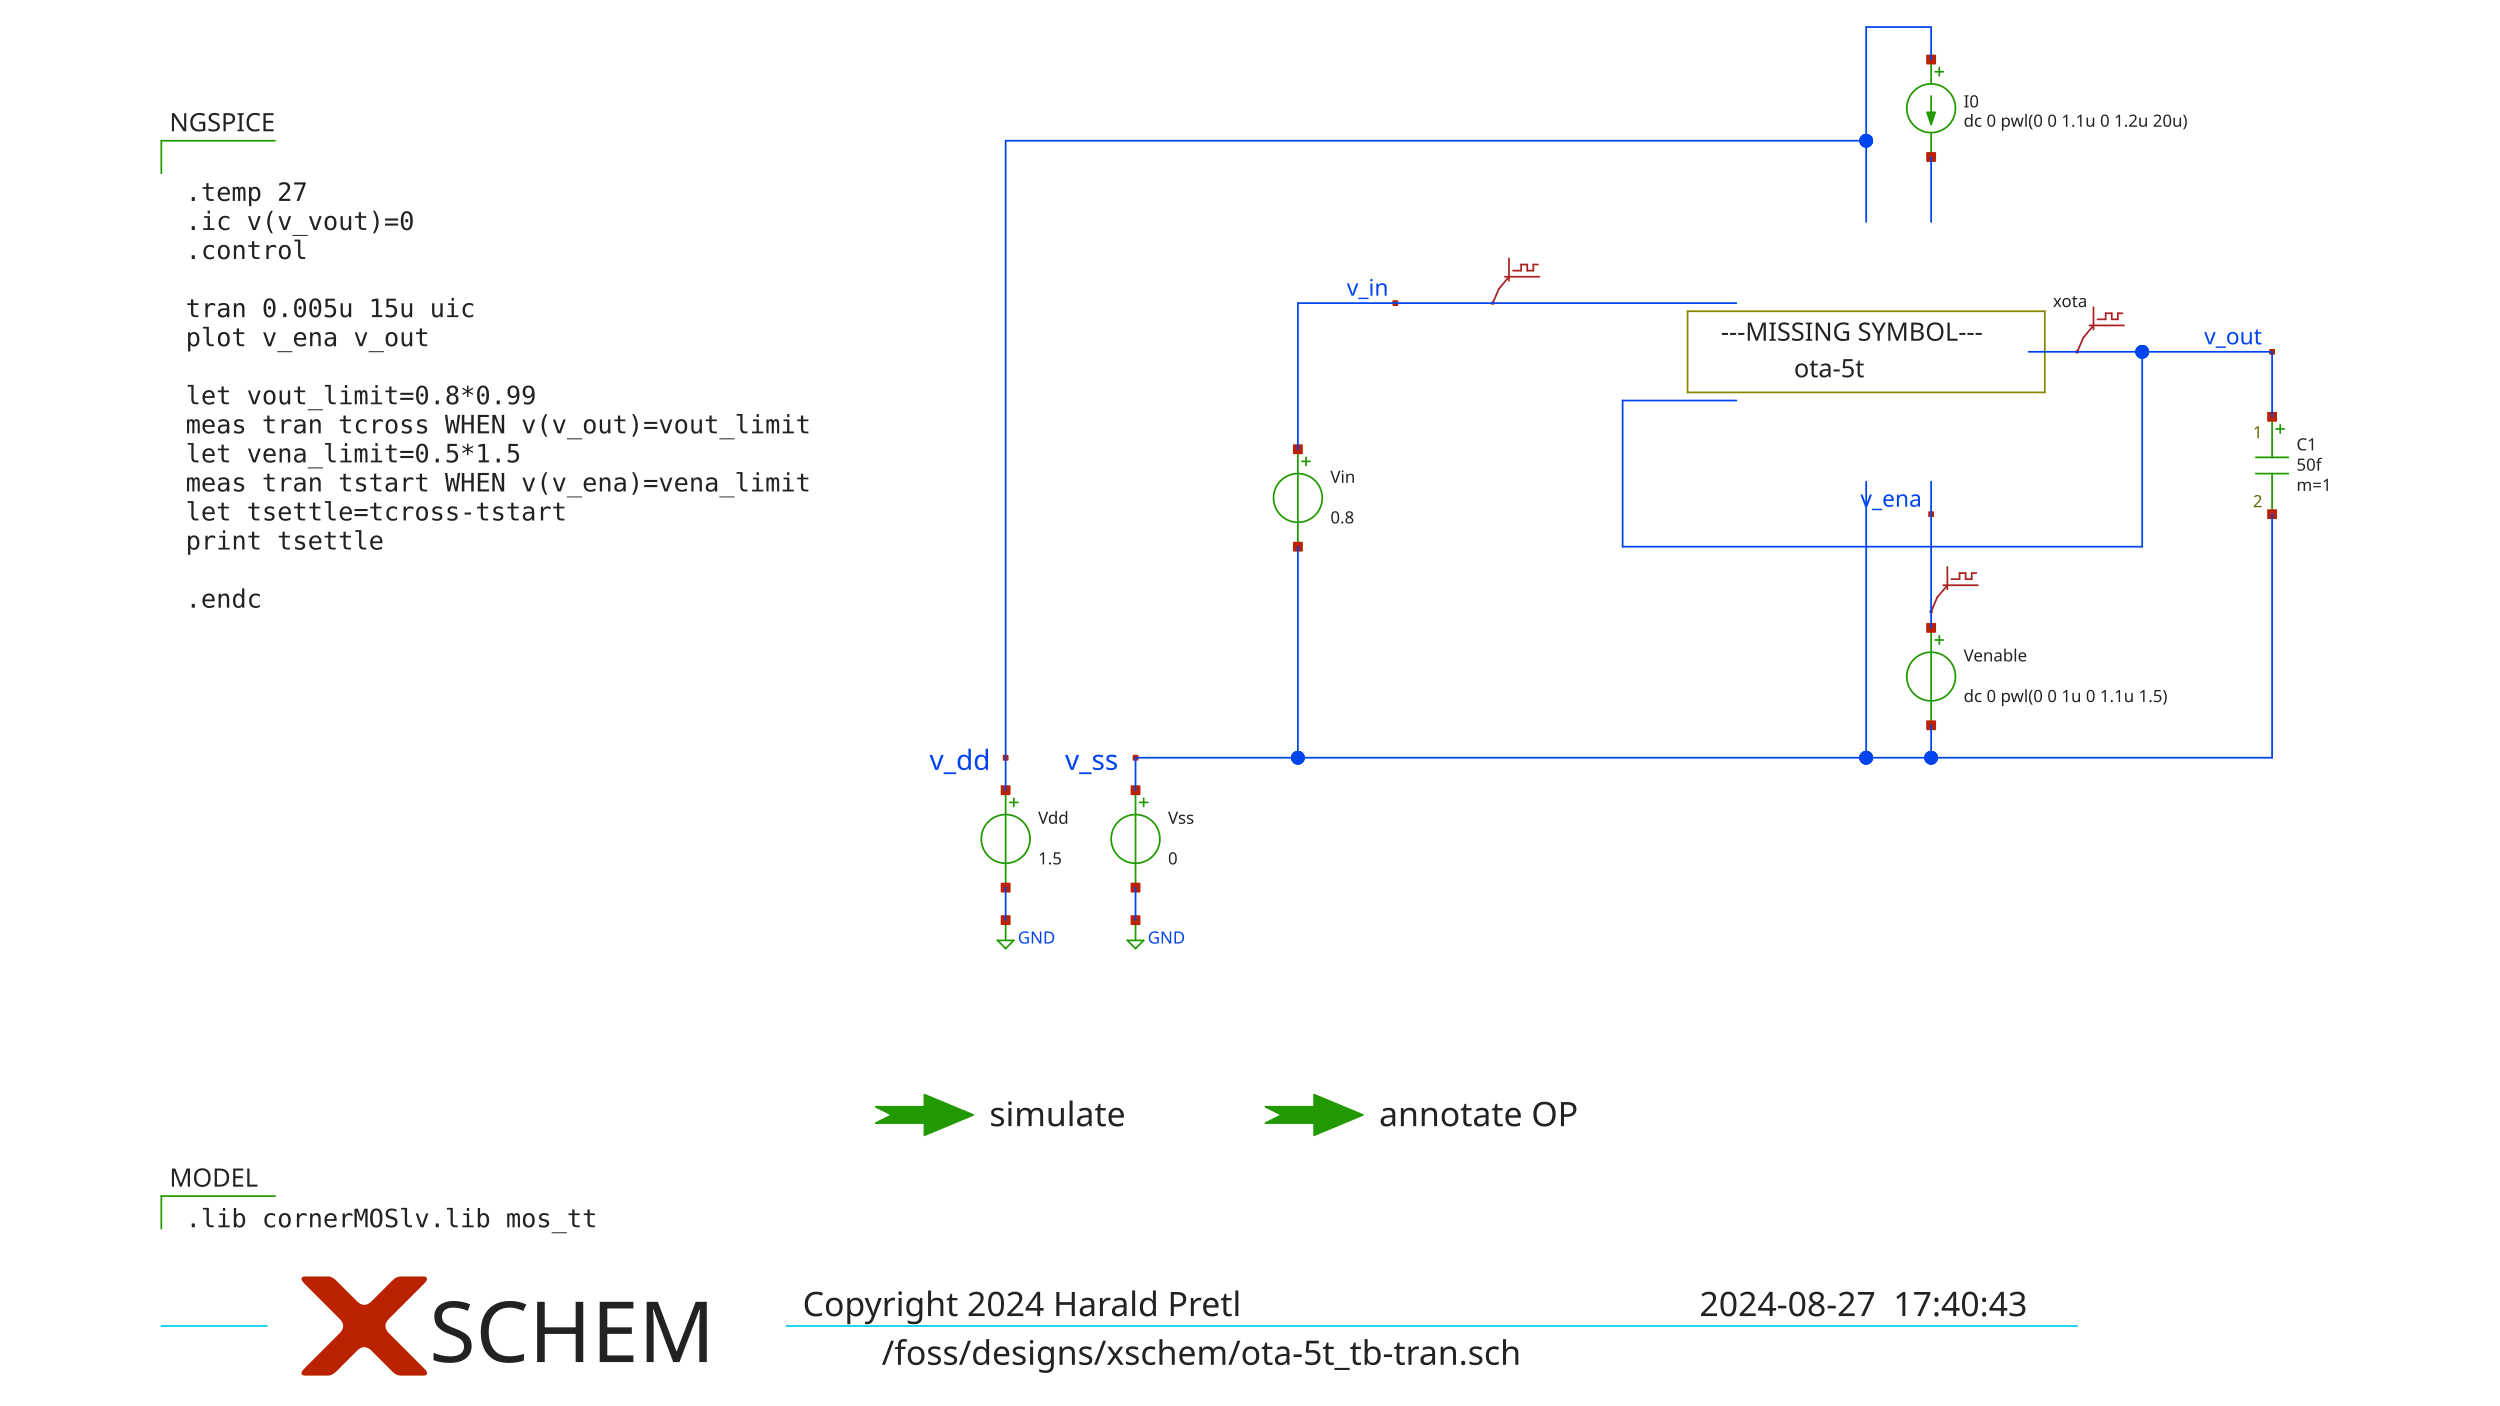
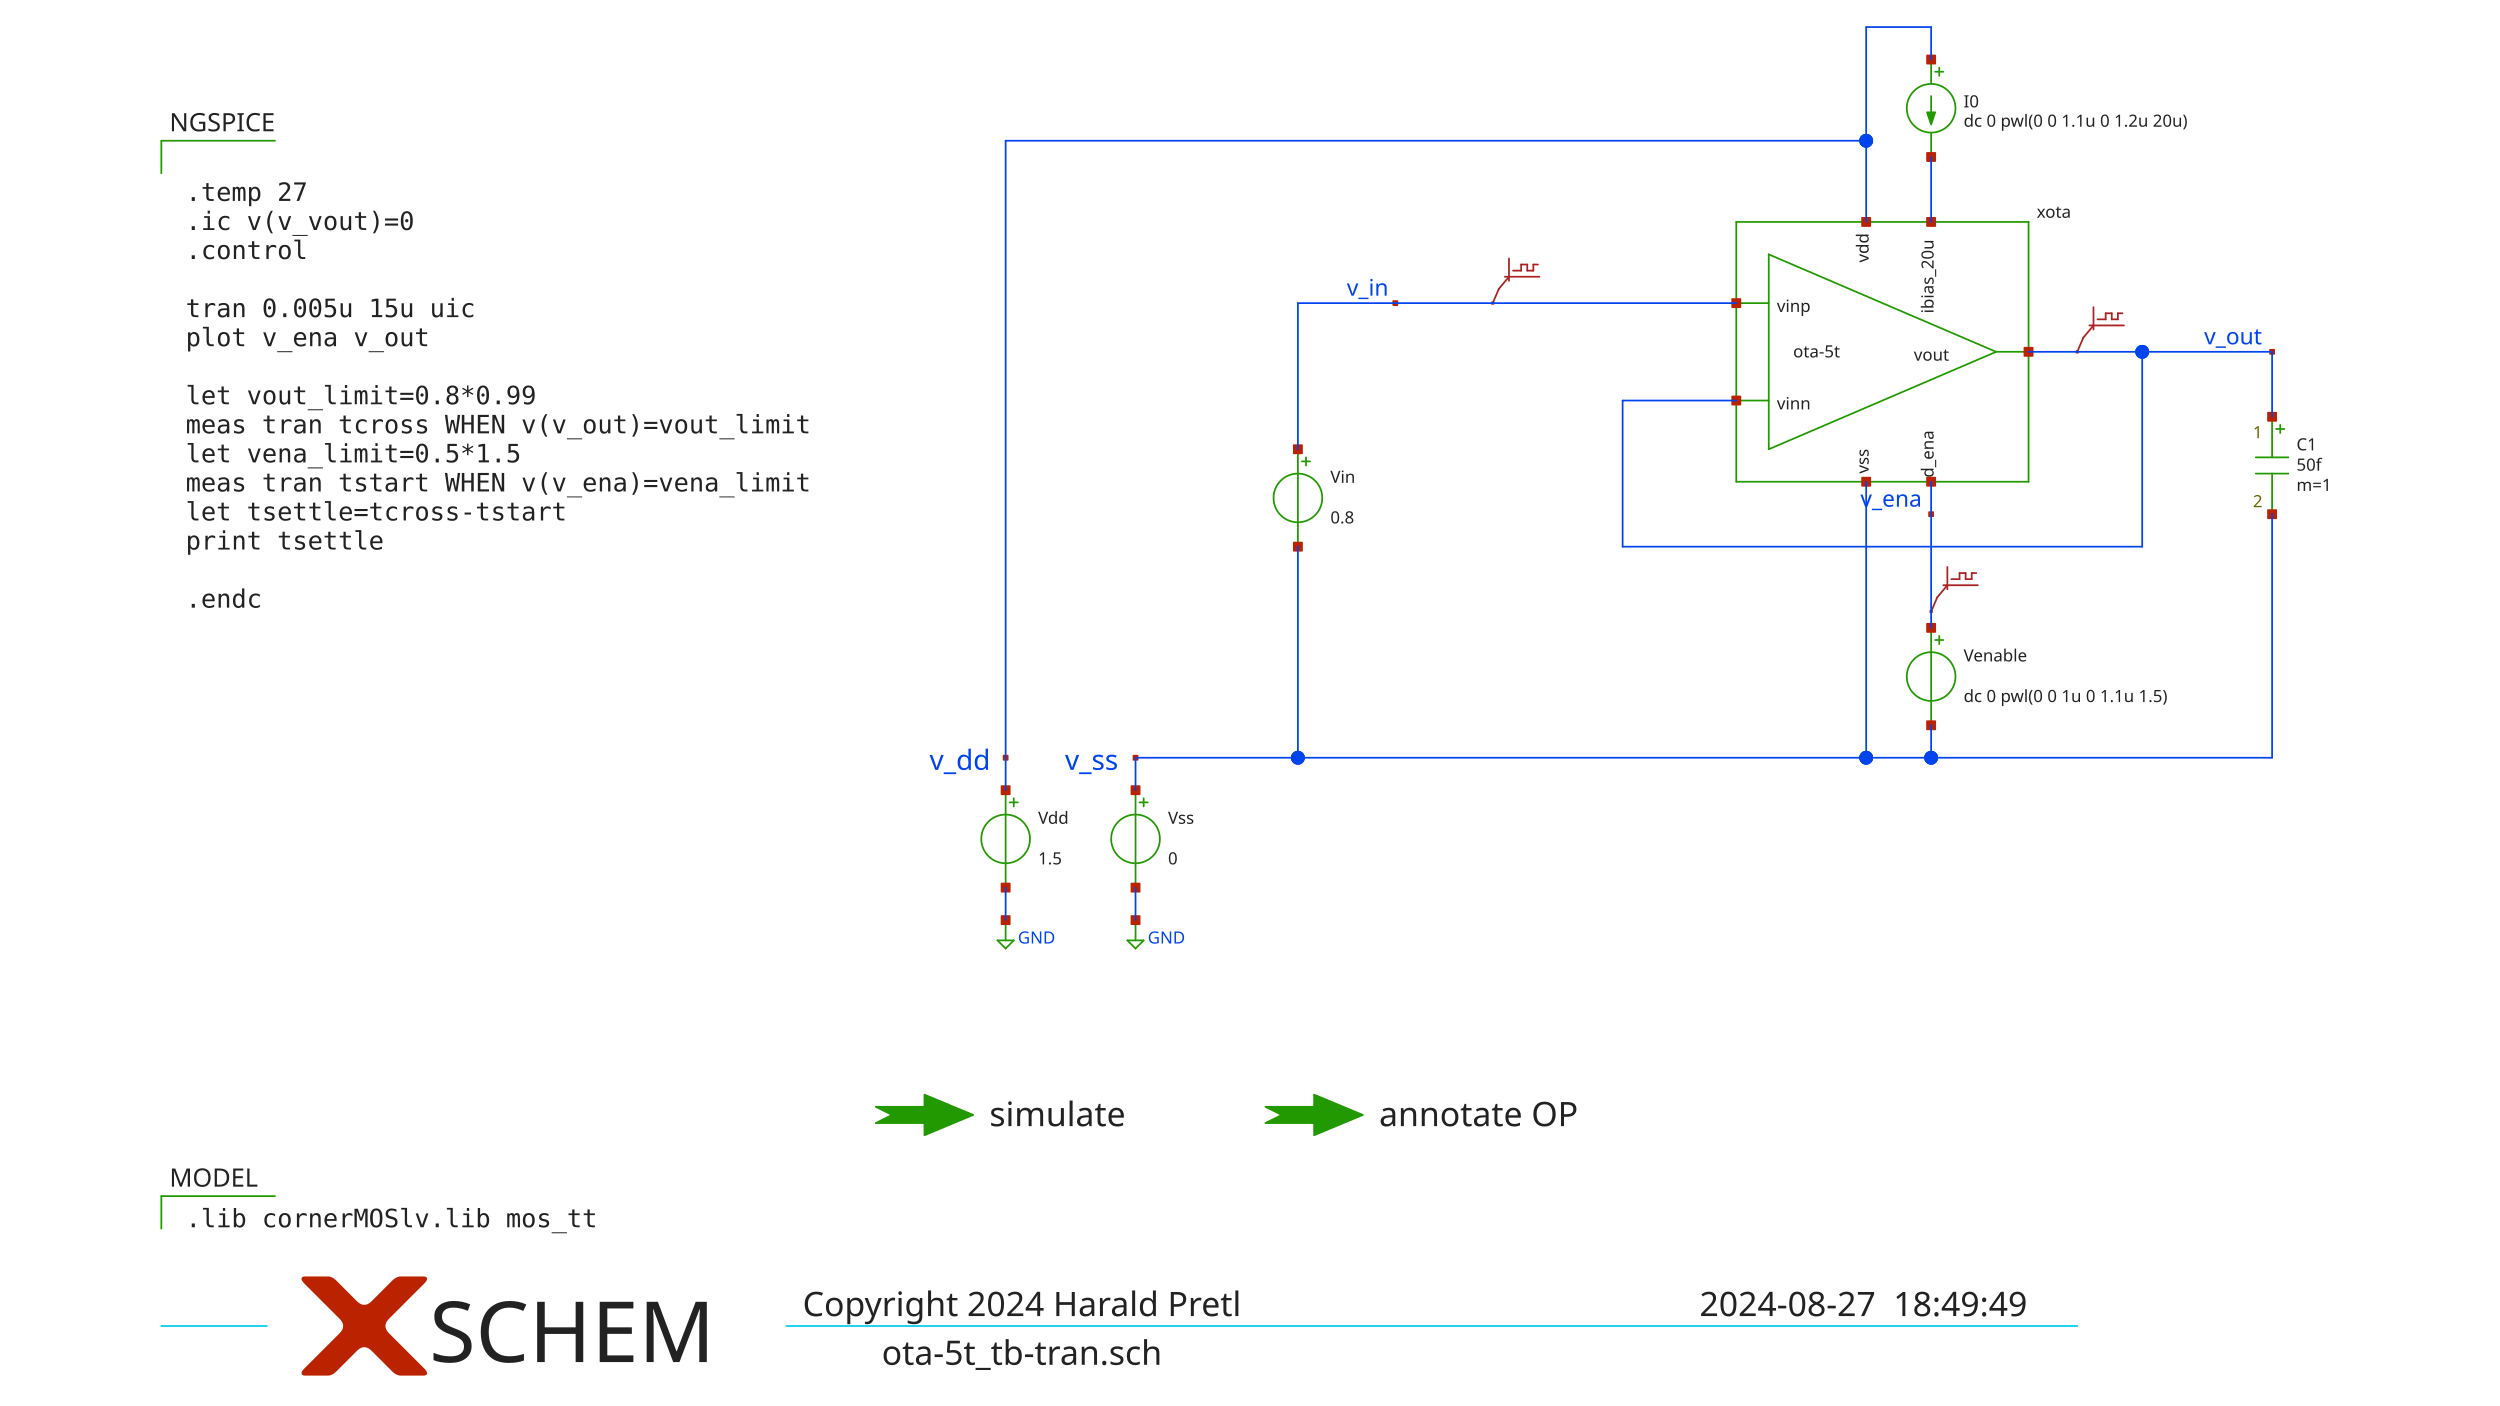
<svg xmlns="http://www.w3.org/2000/svg" width="900" height="506" version="1.1">
  <style type="text/css">
.l0{
  fill: #ffffff;
  stroke: #ffffff;
  stroke-linecap:round;
  stroke-linejoin:round;
  stroke-width: 0.631;
}
.l1{
  fill: #0044ee;
  stroke: #0044ee;
  stroke-linecap:round;
  stroke-linejoin:round;
  stroke-width: 0.631;
}
.l2{
  fill: #aaaaaa; fill-opacity: 0.2;
  stroke: #aaaaaa;
  stroke-linecap:round;
  stroke-linejoin:round;
  stroke-width: 0.631;
}
.l3{
  fill: #222222; fill-opacity: 0.5;
  stroke: #222222;
  stroke-linecap:round;
  stroke-linejoin:round;
  stroke-width: 0.631;
}
.l4{
  fill: #229900;
  stroke: #229900;
  stroke-linecap:round;
  stroke-linejoin:round;
  stroke-width: 0.631;
}
.l5{
  fill: #bb2200;
  stroke: #bb2200;
  stroke-linecap:round;
  stroke-linejoin:round;
  stroke-width: 0.631;
}
.l6{
  fill: #00ccee; fill-opacity: 0.5;
  stroke: #00ccee;
  stroke-linecap:round;
  stroke-linejoin:round;
  stroke-width: 0.631;
}
.l7{
  fill: #ff0000; fill-opacity: 0.5;
  stroke: #ff0000;
  stroke-linecap:round;
  stroke-linejoin:round;
  stroke-width: 0.631;
}
.l8{
  fill: #888800; fill-opacity: 0.5;
  stroke: #888800;
  stroke-linecap:round;
  stroke-linejoin:round;
  stroke-width: 0.631;
}
.l9{
  fill: #00aaaa; fill-opacity: 0.5;
  stroke: #00aaaa;
  stroke-linecap:round;
  stroke-linejoin:round;
  stroke-width: 0.631;
}
.l10{
  fill: #880088;
  stroke: #880088;
  stroke-linecap:round;
  stroke-linejoin:round;
  stroke-width: 0.631;
}
.l11{
  fill: #00ff00; fill-opacity: 0.5;
  stroke: #00ff00;
  stroke-linecap:round;
  stroke-linejoin:round;
  stroke-width: 0.631;
}
.l12{
  fill: #0000cc; fill-opacity: 0.5;
  stroke: #0000cc;
  stroke-linecap:round;
  stroke-linejoin:round;
  stroke-width: 0.631;
}
.l13{
  fill: #666600; fill-opacity: 0.5;
  stroke: #666600;
  stroke-linecap:round;
  stroke-linejoin:round;
  stroke-width: 0.631;
}
.l14{
  fill: #557755; fill-opacity: 0.2;
  stroke: #557755;
  stroke-linecap:round;
  stroke-linejoin:round;
  stroke-width: 0.631;
}
.l15{
  fill: #aa2222; fill-opacity: 0.5;
  stroke: #aa2222;
  stroke-linecap:round;
  stroke-linejoin:round;
  stroke-width: 0.631;
}
.l16{
  fill: #7ccc40; fill-opacity: 0.5;
  stroke: #7ccc40;
  stroke-linecap:round;
  stroke-linejoin:round;
  stroke-width: 0.631;
}
.l17{
  fill: #00ffcc; fill-opacity: 0.2;
  stroke: #00ffcc;
  stroke-linecap:round;
  stroke-linejoin:round;
  stroke-width: 0.631;
}
.l18{
  fill: #ce0097; fill-opacity: 0.5;
  stroke: #ce0097;
  stroke-linecap:round;
  stroke-linejoin:round;
  stroke-width: 0.631;
}
.l19{
  fill: #d2d46b; fill-opacity: 0.2;
  stroke: #d2d46b;
  stroke-linecap:round;
  stroke-linejoin:round;
  stroke-width: 0.631;
}
.l20{
  fill: #ef6158; fill-opacity: 0.2;
  stroke: #ef6158;
  stroke-linecap:round;
  stroke-linejoin:round;
  stroke-width: 0.631;
}
.l21{
  fill: #fdb200; fill-opacity: 0.2;
  stroke: #fdb200;
  stroke-linecap:round;
  stroke-linejoin:round;
  stroke-width: 0.631;
}
text {font-family: Sans-Serif;}
</style>
  <rect class="l0" x="0" y="0" width="900" height="506" />
  <text fill="#0044ee" xml:space="preserve" font-size="6.079" transform="translate(366.414, 339.68)">GND</text>
  <text fill="#0044ee" xml:space="preserve" font-size="10.03" transform="translate(334.646, 277.144)">v_dd</text>
  <text fill="#0044ee" xml:space="preserve" font-size="6.079" transform="translate(413.175, 339.68)">GND</text>
  <text fill="#0044ee" xml:space="preserve" font-size="10.03" transform="translate(383.408, 277.144)">v_ss</text>
  <text fill="#0044ee" xml:space="preserve" font-size="8.207" transform="translate(793.493, 123.964)">v_out</text>
  <text fill="#0044ee" xml:space="preserve" font-size="8.207" transform="translate(484.853, 106.429)">v_in</text>
  <text fill="#0044ee" xml:space="preserve" font-size="8.207" transform="translate(669.744, 182.416)">v_ena</text>
  <text fill="#222222" xml:space="preserve" font-size="9.118" transform="translate(61.0031, 427.195)">MODEL</text>
  <text fill="#222222" xml:space="preserve" font-size="9.118" style="font-family:Monospace;" transform="translate(66.8483, 441.808)">.lib cornerMOSlv.lib mos_tt</text>
  <text fill="#222222" xml:space="preserve" font-size="9.118" transform="translate(61.0031, 47.2582)">NGSPICE</text>
  <text fill="#222222" xml:space="preserve" font-size="9.118" style="font-family:Monospace;" transform="translate(66.8483, 72.3301)">.temp 27</text>
  <text fill="#222222" xml:space="preserve" font-size="9.118" style="font-family:Monospace;" transform="translate(66.8483, 82.789)">.ic v(v_vout)=0</text>
  <text fill="#222222" xml:space="preserve" font-size="9.118" style="font-family:Monospace;" transform="translate(66.8483, 93.2479)">.control</text>
  <text fill="#222222" xml:space="preserve" font-size="9.118" style="font-family:Monospace;" transform="translate(66.8483, 114.166)">tran 0.005u 15u uic</text>
  <text fill="#222222" xml:space="preserve" font-size="9.118" style="font-family:Monospace;" transform="translate(66.8483, 124.625)">plot v_ena v_out</text>
  <text fill="#222222" xml:space="preserve" font-size="9.118" style="font-family:Monospace;" transform="translate(66.8483, 145.542)">let vout_limit=0.8*0.99</text>
  <text fill="#222222" xml:space="preserve" font-size="9.118" style="font-family:Monospace;" transform="translate(66.8483, 156.001)">meas tran tcross WHEN v(v_out)=vout_limit</text>
  <text fill="#222222" xml:space="preserve" font-size="9.118" style="font-family:Monospace;" transform="translate(66.8483, 166.46)">let vena_limit=0.5*1.5</text>
  <text fill="#222222" xml:space="preserve" font-size="9.118" style="font-family:Monospace;" transform="translate(66.8483, 176.919)">meas tran tstart WHEN v(v_ena)=vena_limit</text>
  <text fill="#222222" xml:space="preserve" font-size="9.118" style="font-family:Monospace;" transform="translate(66.8483, 187.378)">let tsettle=tcross-tstart</text>
  <text fill="#222222" xml:space="preserve" font-size="9.118" style="font-family:Monospace;" transform="translate(66.8483, 197.837)">print tsettle</text>
  <text fill="#222222" xml:space="preserve" font-size="9.118" style="font-family:Monospace;" transform="translate(66.8483, 218.755)">.endc</text>
  <text fill="#222222" xml:space="preserve" font-size="6.079" transform="translate(373.72, 296.572)">Vdd</text>
  <text fill="#222222" xml:space="preserve" font-size="6.079" transform="translate(373.72, 311.185)">1.5</text>
-   <text fill="#222222" xml:space="preserve" font-size="12.158" transform="translate(288.965, 491.329)">         /foss/designs/xschem/ota-5t_tb-tran.sch</text>
+   <text fill="#222222" xml:space="preserve" font-size="12.158" transform="translate(288.965, 491.329)">         ota-5t_tb-tran.sch</text>
  <text fill="#222222" xml:space="preserve" font-size="12.158" transform="translate(288.965, 473.794)">Copyright 2024 Harald Pretl</text>
-   <text fill="#222222" xml:space="preserve" font-size="12.158" transform="translate(611.812, 473.794)">2024-08-27  17:40:43</text>
+   <text fill="#222222" xml:space="preserve" font-size="12.158" transform="translate(611.812, 473.794)">2024-08-27  18:49:49</text>
  <text fill="#222222" xml:space="preserve" font-size="30.395" transform="translate(154.526, 490.353)">SCHEM</text>
  <text fill="#222222" xml:space="preserve" font-size="12.158" transform="translate(356.185, 405.419)">simulate</text>
  <text fill="#222222" xml:space="preserve" font-size="12.158" transform="translate(496.469, 405.419)">annotate OP</text>
-   <text fill="#222222" xml:space="preserve" font-size="9.118" transform="translate(645.814, 135.813)">ota-5t</text>
-   <text fill="#222222" xml:space="preserve" font-size="6.079" transform="translate(739.044, 110.549)">xota</text>
-   <text fill="#222222" xml:space="preserve" font-size="9.118" transform="translate(619.51, 122.661)">---MISSING SYMBOL---</text>
+   <text fill="#222222" xml:space="preserve" font-size="6.079" transform="translate(645.521, 128.669)">ota-5t</text>
+   <text fill="#222222" xml:space="preserve" font-size="6.079" transform="translate(733.199, 78.4004)">xota</text>
+   <text fill="#222222" xml:space="preserve" font-size="6.079" transform="translate(672.71, 94.5079) rotate(270)">vdd</text>
+   <text fill="#222222" xml:space="preserve" font-size="6.079" transform="translate(688.973, 129.838)">vout</text>
+   <text fill="#222222" xml:space="preserve" font-size="6.079" transform="translate(639.676, 112.302)">vinp</text>
+   <text fill="#222222" xml:space="preserve" font-size="6.079" transform="translate(639.676, 147.374)">vinn</text>
+   <text fill="#222222" xml:space="preserve" font-size="6.079" transform="translate(696.091, 112.818) rotate(270)">ibias_20u</text>
+   <text fill="#222222" xml:space="preserve" font-size="6.079" transform="translate(696.091, 171.96) rotate(270)">d_ena</text>
+   <text fill="#222222" xml:space="preserve" font-size="6.079" transform="translate(672.71, 170.495) rotate(270)">vss</text>
  <text fill="#222222" xml:space="preserve" font-size="6.079" transform="translate(420.482, 296.572)">Vss</text>
  <text fill="#222222" xml:space="preserve" font-size="6.079" transform="translate(420.482, 311.185)">0</text>
  <text fill="#666600" xml:space="preserve" font-size="6.079" transform="translate(811.032, 157.749)">1</text>
  <text fill="#666600" xml:space="preserve" font-size="6.079" transform="translate(811.032, 182.591)">2</text>
  <text fill="#222222" xml:space="preserve" font-size="6.079" transform="translate(826.722, 162.133)">C1</text>
  <text fill="#222222" xml:space="preserve" font-size="6.079" transform="translate(826.722, 169.439)">50f</text>
  <text fill="#222222" xml:space="preserve" font-size="6.079" transform="translate(826.722, 176.746)">m=1</text>
  <text fill="#222222" xml:space="preserve" font-size="6.079" transform="translate(478.934, 173.823)">Vin</text>
  <text fill="#222222" xml:space="preserve" font-size="6.079" transform="translate(478.934, 188.436)">0.8</text>
  <text fill="#222222" xml:space="preserve" font-size="6.079" transform="translate(706.896, 38.6532)">I0</text>
  <text fill="#222222" xml:space="preserve" font-size="6.079" transform="translate(706.896, 45.6258)">dc 0 pwl(0 0 1.1u 0 1.2u 20u)</text>
  <text fill="#222222" xml:space="preserve" font-size="6.079" transform="translate(706.896, 238.12)">Venable</text>
  <text fill="#222222" xml:space="preserve" font-size="6.079" transform="translate(706.896, 252.733)">dc 0 pwl(0 0 1u 0 1.1u 1.5)</text>
  <path class="l4" d="M58.081 430.606L98.997 430.606" />
  <path class="l4" d="M58.081 430.606L58.081 442.296" />
  <path class="l4" d="M58.081 50.669L98.997 50.669" />
  <path class="l4" d="M58.081 50.669L58.081 62.359" />
  <path class="l4" d="M363.491 288.86L366.414 288.86" />
  <path class="l4" d="M364.953 287.399L364.953 290.321" />
  <path class="l4" d="M362.03 284.476L362.03 319.547" />
  <circle class="l4" cx="362.03" cy="302.012" r="8.768" style="fill:none;" />
  <path class="l4" d="M362.03 331.238L362.03 338.544" />
  <path class="l4" d="M359.107 338.544L364.953 338.544" />
  <path class="l4" d="M362.03 341.467L364.953 338.544" />
  <path class="l4" d="M359.107 338.544L362.03 341.467" />
  <path class="l4" d="M350.34 401.38L332.804 394.073L332.804 398.457L315.269 398.457L321.114 401.38L315.269 404.303L332.804 404.303L332.804 408.686L350.34 401.38" />
  <path class="l4" d="M490.624 401.38L473.088 394.073L473.088 398.457L455.553 398.457L461.398 401.38L455.553 404.303L473.088 404.303L473.088 408.686L490.624 401.38" />
+   <path class="l4" d="M718.586 126.656L730.277 126.656" />
+   <path class="l4" d="M625.063 109.121L636.754 109.121" />
+   <path class="l4" d="M625.063 144.192L636.754 144.192" />
+   <path class="l4" d="M636.754 91.585L636.754 161.727" />
+   <path class="l4" d="M636.754 161.727L718.586 126.656" />
+   <path class="l4" d="M636.754 91.585L718.586 126.656" />
+   <path class="l4" d="M625.063 79.895L730.277 79.895" />
+   <path class="l4" d="M730.277 79.895L730.277 173.418" />
+   <path class="l4" d="M625.063 173.418L730.277 173.418" />
+   <path class="l4" d="M625.063 79.895L625.063 173.418" />
  <path class="l4" d="M410.253 288.86L413.175 288.86" />
  <path class="l4" d="M411.714 287.399L411.714 290.321" />
  <path class="l4" d="M408.791 284.476L408.791 319.547" />
  <circle class="l4" cx="408.791" cy="302.012" r="8.768" style="fill:none;" />
  <path class="l4" d="M408.791 331.238L408.791 338.544" />
  <path class="l4" d="M405.869 338.544L411.714 338.544" />
  <path class="l4" d="M408.791 341.467L411.714 338.544" />
  <path class="l4" d="M405.869 338.544L408.791 341.467" />
  <path class="l4" d="M817.954 170.495L817.954 185.108" />
  <path class="l4" d="M817.954 150.037L817.954 164.65" />
  <path class="l4" d="M812.109 164.65L823.799 164.65" />
  <path class="l4" d="M812.109 170.495L823.799 170.495" />
  <path class="l4" d="M819.416 154.421L822.338 154.421" />
  <path class="l4" d="M820.877 152.96L820.877 155.882" />
  <path class="l4" d="M468.705 166.111L471.627 166.111" />
  <path class="l4" d="M470.166 164.65L470.166 167.573" />
  <path class="l4" d="M467.243 161.727L467.243 196.799" />
  <circle class="l4" cx="467.243" cy="179.263" r="8.768" style="fill:none;" />
  <path class="l4" d="M695.205 21.443L695.205 30.211" />
  <path class="l4" d="M695.205 47.746L695.205 56.514" />
  <path class="l4" d="M696.667 25.827L699.589 25.827" />
  <path class="l4" d="M698.128 24.366L698.128 27.288" />
  <path class="l4" d="M695.205 34.595L695.205 40.44L696.667 40.44L695.205 44.824L693.744 40.44L695.205 40.44L695.205 34.595" />
  <circle class="l4" cx="695.205" cy="38.979" r="8.768" style="fill:none;" />
  <path class="l4" d="M696.667 230.408L699.589 230.408" />
  <path class="l4" d="M698.128 228.947L698.128 231.87" />
  <path class="l4" d="M695.205 226.024L695.205 261.096" />
  <circle class="l4" cx="695.205" cy="243.56" r="8.768" style="fill:none;" />
  <path class="l5" d="M360.569 283.015L363.491 283.015L363.491 285.938L360.569 285.938L360.569 283.015z" />
  <path class="l5" d="M360.569 318.086L363.491 318.086L363.491 321.009L360.569 321.009L360.569 318.086z" />
  <path class="l5" d="M360.569 329.776L363.491 329.776L363.491 332.699L360.569 332.699L360.569 329.776z" />
  <path class="l5" d="M145.758 468.6L145.576 468.782L145.393 468.965L145.21 469.148L145.028 469.33L144.845 469.513L144.662 469.696L144.48 469.878L144.297 470.061L144.114 470.244L143.932 470.426L143.749 470.609L143.566 470.792L143.384 470.974L143.201 471.157L143.018 471.339L142.836 471.522L142.653 471.705L142.47 471.887L142.288 472.07L142.105 472.253L141.922 472.435L141.74 472.618L141.557 472.801L141.374 472.983L141.192 473.166L141.009 473.349L140.826 473.531L140.644 473.714L140.461 473.897L140.278 474.079L140.096 474.262L139.913 474.445L139.913 474.445L139.736 474.627L139.571 474.81L139.416 474.993L139.274 475.175L139.142 475.358L139.023 475.541L138.914 475.723L138.817 475.906L138.731 476.089L138.657 476.271L138.594 476.454L138.543 476.637L138.503 476.819L138.475 477.002L138.457 477.185L138.452 477.367L138.457 477.55L138.475 477.733L138.503 477.915L138.543 478.098L138.594 478.281L138.657 478.463L138.731 478.646L138.817 478.829L138.914 479.011L139.023 479.194L139.142 479.377L139.274 479.559L139.416 479.742L139.571 479.925L139.736 480.107L139.913 480.29L139.913 480.29L140.096 480.473L140.281 480.658L140.467 480.844L140.655 481.032L140.844 481.221L141.035 481.412L141.227 481.604L141.42 481.797L141.615 481.992L141.811 482.188L142.009 482.386L142.208 482.585L142.408 482.785L142.61 482.987L142.814 483.19L143.018 483.395L143.225 483.601L143.432 483.809L143.641 484.018L143.852 484.229L144.064 484.44L144.277 484.654L144.492 484.869L144.708 485.085L144.926 485.302L145.145 485.521L145.365 485.742L145.587 485.964L145.81 486.187L146.035 486.412L146.261 486.638L146.489 486.866L146.489 486.866L146.716 487.093L146.94 487.317L147.161 487.538L147.379 487.756L147.595 487.972L147.807 488.184L148.017 488.394L148.224 488.601L148.428 488.805L148.629 489.006L148.828 489.205L149.023 489.4L149.216 489.593L149.406 489.783L149.593 489.97L149.777 490.154L149.958 490.335L150.136 490.513L150.312 490.689L150.485 490.861L150.654 491.031L150.821 491.198L150.986 491.362L151.147 491.524L151.305 491.682L151.461 491.838L151.613 491.99L151.763 492.14L151.91 492.287L152.054 492.431L152.196 492.573L152.334 492.711L152.334 492.711L152.467 492.846L152.591 492.976L152.707 493.103L152.814 493.225L152.912 493.342L153.002 493.456L153.083 493.565L153.156 493.67L153.22 493.771L153.276 493.867L153.323 493.959L153.362 494.047L153.392 494.13L153.413 494.209L153.426 494.284L153.43 494.355L153.426 494.421L153.413 494.483L153.392 494.541L153.362 494.595L153.323 494.644L153.276 494.689L153.22 494.73L153.156 494.766L153.083 494.798L153.002 494.826L152.912 494.849L152.814 494.869L152.707 494.884L152.591 494.894L152.467 494.901L152.334 494.903L152.334 494.903L152.197 494.903L152.06 494.903L151.923 494.903L151.786 494.903L151.649 494.903L151.512 494.903L151.375 494.903L151.238 494.903L151.101 494.903L150.964 494.903L150.827 494.903L150.69 494.903L150.553 494.903L150.416 494.903L150.279 494.903L150.142 494.903L150.005 494.903L149.868 494.903L149.731 494.903L149.594 494.903L149.457 494.903L149.32 494.903L149.183 494.903L149.046 494.903L148.909 494.903L148.772 494.903L148.635 494.903L148.498 494.903L148.361 494.903L148.224 494.903L148.087 494.903L147.95 494.903L147.95 494.903L147.814 494.903L147.679 494.903L147.546 494.903L147.414 494.903L147.283 494.903L147.154 494.903L147.026 494.903L146.9 494.903L146.775 494.903L146.652 494.903L146.53 494.903L146.409 494.903L146.29 494.903L146.172 494.903L146.056 494.903L145.941 494.903L145.827 494.903L145.715 494.903L145.605 494.903L145.496 494.903L145.388 494.903L145.282 494.903L145.177 494.903L145.073 494.903L144.971 494.903L144.871 494.903L144.771 494.903L144.674 494.903L144.577 494.903L144.482 494.903L144.389 494.903L144.297 494.903L144.297 494.903L144.206 494.901L144.114 494.897L144.023 494.89L143.932 494.88L143.84 494.867L143.749 494.852L143.658 494.833L143.566 494.812L143.475 494.787L143.384 494.76L143.292 494.73L143.201 494.697L143.11 494.662L143.018 494.623L142.927 494.582L142.836 494.538L142.744 494.49L142.653 494.441L142.562 494.388L142.47 494.332L142.379 494.274L142.288 494.212L142.196 494.148L142.105 494.081L142.014 494.011L141.922 493.938L141.831 493.863L141.74 493.784L141.648 493.703L141.557 493.619L141.466 493.531L141.374 493.442L141.374 493.442L141.283 493.35L141.192 493.259L141.1 493.168L141.009 493.076L140.918 492.985L140.826 492.894L140.735 492.802L140.644 492.711L140.552 492.62L140.461 492.528L140.37 492.437L140.278 492.346L140.187 492.254L140.096 492.163L140.004 492.072L139.913 491.98L139.822 491.889L139.73 491.798L139.639 491.706L139.548 491.615L139.456 491.524L139.365 491.432L139.274 491.341L139.182 491.25L139.091 491.158L139 491.067L138.908 490.976L138.817 490.884L138.726 490.793L138.634 490.702L138.543 490.61L138.452 490.519L138.452 490.519L138.359 490.426L138.263 490.331L138.165 490.232L138.064 490.131L137.959 490.027L137.852 489.92L137.743 489.81L137.63 489.697L137.514 489.581L137.396 489.463L137.274 489.342L137.15 489.218L137.023 489.091L136.893 488.961L136.761 488.828L136.625 488.692L136.487 488.554L136.345 488.413L136.201 488.269L136.054 488.122L135.904 487.972L135.752 487.819L135.596 487.663L135.438 487.505L135.277 487.344L135.112 487.18L134.946 487.013L134.776 486.843L134.603 486.67L134.427 486.495L134.249 486.316L134.068 486.135L134.068 486.135L133.885 485.958L133.703 485.793L133.52 485.639L133.337 485.496L133.155 485.365L132.972 485.245L132.789 485.136L132.607 485.039L132.424 484.954L132.241 484.879L132.059 484.817L131.876 484.765L131.693 484.725L131.511 484.697L131.328 484.68L131.145 484.674L130.963 484.68L130.78 484.697L130.597 484.725L130.415 484.765L130.232 484.817L130.049 484.879L129.867 484.954L129.684 485.039L129.501 485.136L129.319 485.245L129.136 485.365L128.953 485.496L128.771 485.639L128.588 485.793L128.405 485.958L128.223 486.135L128.223 486.135L128.041 486.316L127.863 486.495L127.688 486.67L127.515 486.843L127.345 487.013L127.178 487.18L127.014 487.344L126.853 487.505L126.694 487.663L126.539 487.819L126.386 487.972L126.236 488.122L126.089 488.269L125.945 488.413L125.804 488.554L125.665 488.692L125.53 488.828L125.397 488.961L125.267 489.091L125.14 489.218L125.016 489.342L124.895 489.463L124.776 489.581L124.661 489.697L124.548 489.81L124.438 489.92L124.331 490.027L124.227 490.131L124.126 490.232L124.027 490.331L123.932 490.426L123.839 490.519L123.839 490.519L123.747 490.61L123.656 490.702L123.565 490.793L123.473 490.884L123.382 490.976L123.291 491.067L123.199 491.158L123.108 491.25L123.017 491.341L122.925 491.432L122.834 491.524L122.743 491.615L122.651 491.706L122.56 491.798L122.469 491.889L122.378 491.98L122.286 492.072L122.195 492.163L122.104 492.254L122.012 492.346L121.921 492.437L121.83 492.528L121.738 492.62L121.647 492.711L121.556 492.802L121.464 492.894L121.373 492.985L121.282 493.076L121.19 493.168L121.099 493.259L121.008 493.35L120.916 493.442L120.916 493.442L120.825 493.531L120.734 493.619L120.642 493.703L120.551 493.784L120.46 493.863L120.368 493.938L120.277 494.011L120.186 494.081L120.094 494.148L120.003 494.212L119.912 494.274L119.82 494.332L119.729 494.388L119.638 494.441L119.546 494.49L119.455 494.538L119.364 494.582L119.272 494.623L119.181 494.662L119.09 494.697L118.998 494.73L118.907 494.76L118.816 494.787L118.724 494.812L118.633 494.833L118.542 494.852L118.45 494.867L118.359 494.88L118.268 494.89L118.176 494.897L118.085 494.901L117.994 494.903L117.994 494.903L117.902 494.903L117.808 494.903L117.713 494.903L117.617 494.903L117.519 494.903L117.42 494.903L117.319 494.903L117.217 494.903L117.114 494.903L117.009 494.903L116.903 494.903L116.795 494.903L116.686 494.903L116.575 494.903L116.463 494.903L116.35 494.903L116.235 494.903L116.118 494.903L116.001 494.903L115.882 494.903L115.761 494.903L115.639 494.903L115.516 494.903L115.391 494.903L115.264 494.903L115.137 494.903L115.008 494.903L114.877 494.903L114.745 494.903L114.612 494.903L114.477 494.903L114.34 494.903L114.34 494.903L114.203 494.903L114.066 494.903L113.929 494.903L113.792 494.903L113.655 494.903L113.518 494.903L113.381 494.903L113.244 494.903L113.107 494.903L112.97 494.903L112.833 494.903L112.696 494.903L112.559 494.903L112.422 494.903L112.285 494.903L112.148 494.903L112.011 494.903L111.874 494.903L111.737 494.903L111.6 494.903L111.463 494.903L111.326 494.903L111.189 494.903L111.052 494.903L110.915 494.903L110.778 494.903L110.641 494.903L110.504 494.903L110.367 494.903L110.23 494.903L110.093 494.903L109.956 494.903L109.956 494.903L109.824 494.901L109.7 494.894L109.584 494.884L109.477 494.869L109.379 494.849L109.289 494.826L109.207 494.798L109.135 494.766L109.07 494.73L109.015 494.689L108.968 494.644L108.929 494.595L108.899 494.541L108.878 494.483L108.865 494.421L108.861 494.355L108.865 494.284L108.878 494.209L108.899 494.13L108.929 494.047L108.968 493.959L109.015 493.867L109.07 493.771L109.135 493.67L109.207 493.565L109.289 493.456L109.379 493.342L109.477 493.225L109.584 493.103L109.7 492.976L109.824 492.846L109.956 492.711L109.956 492.711L110.095 492.573L110.236 492.431L110.38 492.287L110.527 492.14L110.677 491.99L110.83 491.838L110.985 491.682L111.144 491.524L111.305 491.362L111.469 491.198L111.636 491.031L111.806 490.861L111.979 490.689L112.154 490.513L112.333 490.335L112.514 490.154L112.698 489.97L112.885 489.783L113.075 489.593L113.267 489.4L113.463 489.205L113.661 489.006L113.862 488.805L114.066 488.601L114.273 488.394L114.483 488.184L114.696 487.972L114.911 487.756L115.13 487.538L115.351 487.317L115.575 487.093L115.802 486.866L115.802 486.866L116.029 486.638L116.255 486.412L116.48 486.187L116.704 485.964L116.925 485.742L117.146 485.521L117.365 485.302L117.583 485.085L117.799 484.869L118.014 484.654L118.227 484.44L118.439 484.229L118.649 484.018L118.858 483.809L119.066 483.601L119.272 483.395L119.477 483.19L119.68 482.987L119.882 482.785L120.083 482.585L120.282 482.386L120.48 482.188L120.676 481.992L120.871 481.797L121.064 481.604L121.256 481.412L121.446 481.221L121.635 481.032L121.823 480.844L122.009 480.658L122.194 480.473L122.378 480.29L122.378 480.29L122.554 480.107L122.72 479.925L122.874 479.742L123.017 479.559L123.148 479.377L123.268 479.194L123.376 479.011L123.473 478.829L123.559 478.646L123.633 478.463L123.696 478.281L123.747 478.098L123.787 477.915L123.816 477.733L123.833 477.55L123.839 477.367L123.833 477.185L123.816 477.002L123.787 476.819L123.747 476.637L123.696 476.454L123.633 476.271L123.559 476.089L123.473 475.906L123.376 475.723L123.268 475.541L123.148 475.358L123.017 475.175L122.874 474.993L122.72 474.81L122.554 474.627L122.378 474.445L122.378 474.445L122.194 474.261L122.009 474.077L121.823 473.89L121.635 473.703L121.446 473.514L121.256 473.323L121.064 473.131L120.871 472.938L120.676 472.743L120.48 472.547L120.282 472.349L120.083 472.15L119.882 471.95L119.68 471.748L119.477 471.544L119.272 471.339L119.066 471.133L118.858 470.926L118.649 470.717L118.439 470.506L118.227 470.294L118.014 470.081L117.799 469.866L117.583 469.65L117.365 469.432L117.146 469.213L116.925 468.993L116.704 468.771L116.48 468.547L116.255 468.323L116.029 468.097L115.802 467.869L115.802 467.869L115.575 467.642L115.351 467.418L115.13 467.197L114.911 466.978L114.696 466.763L114.483 466.55L114.273 466.341L114.066 466.134L113.862 465.93L113.661 465.728L113.463 465.53L113.267 465.334L113.075 465.142L112.885 464.952L112.698 464.765L112.514 464.581L112.333 464.4L112.154 464.221L111.979 464.046L111.806 463.873L111.636 463.703L111.469 463.536L111.305 463.372L111.144 463.211L110.985 463.053L110.83 462.897L110.677 462.744L110.527 462.595L110.38 462.448L110.236 462.303L110.095 462.162L109.956 462.024L109.956 462.024L109.824 461.889L109.7 461.758L109.584 461.632L109.477 461.51L109.379 461.392L109.289 461.279L109.207 461.17L109.135 461.065L109.07 460.964L109.015 460.868L108.968 460.776L108.929 460.688L108.899 460.605L108.878 460.525L108.865 460.45L108.861 460.38L108.865 460.313L108.878 460.251L108.899 460.194L108.929 460.14L108.968 460.091L109.015 460.046L109.07 460.005L109.135 459.969L109.207 459.937L109.289 459.909L109.379 459.885L109.477 459.866L109.584 459.851L109.7 459.84L109.824 459.834L109.956 459.832L109.956 459.832L110.093 459.832L110.23 459.832L110.367 459.832L110.504 459.832L110.641 459.832L110.778 459.832L110.915 459.832L111.052 459.832L111.189 459.832L111.326 459.832L111.463 459.832L111.6 459.832L111.737 459.832L111.874 459.832L112.011 459.832L112.148 459.832L112.285 459.832L112.422 459.832L112.559 459.832L112.696 459.832L112.833 459.832L112.97 459.832L113.107 459.832L113.244 459.832L113.381 459.832L113.518 459.832L113.655 459.832L113.792 459.832L113.929 459.832L114.066 459.832L114.203 459.832L114.34 459.832L114.34 459.832L114.477 459.832L114.612 459.832L114.745 459.832L114.877 459.832L115.008 459.832L115.137 459.832L115.264 459.832L115.391 459.832L115.516 459.832L115.639 459.832L115.761 459.832L115.882 459.832L116.001 459.832L116.118 459.832L116.235 459.832L116.35 459.832L116.463 459.832L116.575 459.832L116.686 459.832L116.795 459.832L116.903 459.832L117.009 459.832L117.114 459.832L117.217 459.832L117.319 459.832L117.42 459.832L117.519 459.832L117.617 459.832L117.713 459.832L117.808 459.832L117.902 459.832L117.994 459.832L117.994 459.832L118.085 459.833L118.176 459.838L118.268 459.845L118.359 459.855L118.45 459.867L118.542 459.883L118.633 459.902L118.724 459.923L118.816 459.947L118.907 459.974L118.998 460.004L119.09 460.037L119.181 460.073L119.272 460.111L119.364 460.153L119.455 460.197L119.546 460.244L119.638 460.294L119.729 460.347L119.82 460.403L119.912 460.461L120.003 460.522L120.094 460.587L120.186 460.654L120.277 460.724L120.368 460.796L120.46 460.872L120.551 460.951L120.642 461.032L120.734 461.116L120.825 461.203L120.916 461.293L120.916 461.293L121.008 461.384L121.099 461.476L121.19 461.567L121.282 461.658L121.373 461.75L121.464 461.841L121.556 461.932L121.647 462.024L121.738 462.115L121.83 462.206L121.921 462.298L122.012 462.389L122.104 462.48L122.195 462.572L122.286 462.663L122.378 462.754L122.469 462.846L122.56 462.937L122.651 463.028L122.743 463.12L122.834 463.211L122.925 463.302L123.017 463.394L123.108 463.485L123.199 463.576L123.291 463.668L123.382 463.759L123.473 463.85L123.565 463.942L123.656 464.033L123.747 464.124L123.839 464.216L123.839 464.216L123.932 464.308L124.027 464.404L124.126 464.503L124.227 464.604L124.331 464.708L124.438 464.815L124.548 464.925L124.661 465.038L124.776 465.153L124.895 465.272L125.016 465.393L125.14 465.517L125.267 465.644L125.397 465.774L125.53 465.907L125.665 466.042L125.804 466.181L125.945 466.322L126.089 466.466L126.236 466.613L126.386 466.763L126.539 466.916L126.694 467.071L126.853 467.23L127.014 467.391L127.178 467.555L127.345 467.722L127.515 467.892L127.688 468.064L127.863 468.24L128.041 468.418L128.223 468.6L128.223 468.6L128.405 468.777L128.588 468.942L128.771 469.096L128.953 469.239L129.136 469.37L129.319 469.49L129.501 469.599L129.684 469.696L129.867 469.781L130.049 469.855L130.232 469.918L130.415 469.97L130.597 470.009L130.78 470.038L130.963 470.055L131.145 470.061L131.328 470.055L131.511 470.038L131.693 470.009L131.876 469.97L132.059 469.918L132.241 469.855L132.424 469.781L132.607 469.696L132.789 469.599L132.972 469.49L133.155 469.37L133.337 469.239L133.52 469.096L133.703 468.942L133.885 468.777L134.068 468.6L134.068 468.6L134.249 468.418L134.427 468.24L134.603 468.064L134.776 467.892L134.946 467.722L135.112 467.555L135.277 467.391L135.438 467.23L135.596 467.071L135.752 466.916L135.904 466.763L136.054 466.613L136.201 466.466L136.345 466.322L136.487 466.181L136.625 466.042L136.761 465.907L136.893 465.774L137.023 465.644L137.15 465.517L137.274 465.393L137.396 465.272L137.514 465.153L137.63 465.038L137.743 464.925L137.852 464.815L137.959 464.708L138.064 464.604L138.165 464.503L138.263 464.404L138.359 464.308L138.452 464.216L138.452 464.216L138.543 464.124L138.634 464.033L138.726 463.942L138.817 463.85L138.908 463.759L139 463.668L139.091 463.576L139.182 463.485L139.274 463.394L139.365 463.302L139.456 463.211L139.548 463.12L139.639 463.028L139.73 462.937L139.822 462.846L139.913 462.754L140.004 462.663L140.096 462.572L140.187 462.48L140.278 462.389L140.37 462.298L140.461 462.206L140.552 462.115L140.644 462.024L140.735 461.932L140.826 461.841L140.918 461.75L141.009 461.658L141.1 461.567L141.192 461.476L141.283 461.384L141.374 461.293L141.374 461.293L141.466 461.203L141.557 461.116L141.648 461.032L141.74 460.951L141.831 460.872L141.922 460.796L142.014 460.724L142.105 460.654L142.196 460.587L142.288 460.522L142.379 460.461L142.47 460.403L142.562 460.347L142.653 460.294L142.744 460.244L142.836 460.197L142.927 460.153L143.018 460.111L143.11 460.073L143.201 460.037L143.292 460.004L143.384 459.974L143.475 459.947L143.566 459.923L143.658 459.902L143.749 459.883L143.84 459.867L143.932 459.855L144.023 459.845L144.114 459.838L144.206 459.833L144.297 459.832L144.297 459.832L144.389 459.832L144.482 459.832L144.577 459.832L144.674 459.832L144.771 459.832L144.871 459.832L144.971 459.832L145.073 459.832L145.177 459.832L145.282 459.832L145.388 459.832L145.496 459.832L145.605 459.832L145.715 459.832L145.827 459.832L145.941 459.832L146.056 459.832L146.172 459.832L146.29 459.832L146.409 459.832L146.53 459.832L146.652 459.832L146.775 459.832L146.9 459.832L147.026 459.832L147.154 459.832L147.283 459.832L147.414 459.832L147.546 459.832L147.679 459.832L147.814 459.832L147.95 459.832L147.95 459.832L148.087 459.832L148.224 459.832L148.361 459.832L148.498 459.832L148.635 459.832L148.772 459.832L148.909 459.832L149.046 459.832L149.183 459.832L149.32 459.832L149.457 459.832L149.594 459.832L149.731 459.832L149.868 459.832L150.005 459.832L150.142 459.832L150.279 459.832L150.416 459.832L150.553 459.832L150.69 459.832L150.827 459.832L150.964 459.832L151.101 459.832L151.238 459.832L151.375 459.832L151.512 459.832L151.649 459.832L151.786 459.832L151.923 459.832L152.06 459.832L152.197 459.832L152.334 459.832L152.334 459.832L152.467 459.834L152.591 459.84L152.707 459.851L152.814 459.866L152.912 459.885L153.002 459.909L153.083 459.937L153.156 459.969L153.22 460.005L153.276 460.046L153.323 460.091L153.362 460.14L153.392 460.194L153.413 460.251L153.426 460.313L153.43 460.38L153.426 460.45L153.413 460.525L153.392 460.605L153.362 460.688L153.323 460.776L153.276 460.868L153.22 460.964L153.156 461.065L153.083 461.17L153.002 461.279L152.912 461.392L152.814 461.51L152.707 461.632L152.591 461.758L152.467 461.889L152.334 462.024L152.334 462.024L152.195 462.163L152.052 462.306L151.904 462.454L151.752 462.606L151.596 462.762L151.435 462.923L151.27 463.088L151.101 463.257L150.928 463.43L150.75 463.608L150.568 463.79L150.382 463.976L150.191 464.166L149.997 464.361L149.797 464.56L149.594 464.764L149.387 464.971L149.175 465.183L148.958 465.399L148.738 465.62L148.513 465.845L148.284 466.074L148.051 466.307L147.813 466.545L147.571 466.787L147.325 467.033L147.075 467.283L146.82 467.538L146.561 467.797L146.298 468.06L146.03 468.328L145.758 468.6" />
  <path class="l5" d="M361.299 272.055L362.761 272.055L362.761 273.517L361.299 273.517L361.299 272.055z" />
+   <path class="l5" d="M670.363 78.434L673.286 78.434L673.286 81.356L670.363 81.356L670.363 78.434z" />
+   <path class="l5" d="M728.815 125.195L731.738 125.195L731.738 128.118L728.815 128.118L728.815 125.195z" />
+   <path class="l5" d="M623.602 107.66L626.525 107.66L626.525 110.582L623.602 110.582L623.602 107.66z" />
+   <path class="l5" d="M623.602 142.731L626.525 142.731L626.525 145.653L623.602 145.653L623.602 142.731z" />
+   <path class="l5" d="M693.744 78.434L696.667 78.434L696.667 81.356L693.744 81.356L693.744 78.434z" />
+   <path class="l5" d="M693.744 171.957L696.667 171.957L696.667 174.879L693.744 174.879L693.744 171.957z" />
+   <path class="l5" d="M670.363 171.957L673.286 171.957L673.286 174.879L670.363 174.879L670.363 171.957z" />
  <path class="l5" d="M407.33 283.015L410.253 283.015L410.253 285.938L407.33 285.938L407.33 283.015z" />
  <path class="l5" d="M407.33 318.086L410.253 318.086L410.253 321.009L407.33 321.009L407.33 318.086z" />
  <path class="l5" d="M407.33 329.776L410.253 329.776L410.253 332.699L407.33 332.699L407.33 329.776z" />
  <path class="l5" d="M408.061 272.055L409.522 272.055L409.522 273.517L408.061 273.517L408.061 272.055z" />
  <path class="l5" d="M816.493 148.576L819.416 148.576L819.416 151.498L816.493 151.498L816.493 148.576z" />
  <path class="l5" d="M816.493 183.647L819.416 183.647L819.416 186.569L816.493 186.569L816.493 183.647z" />
  <path class="l5" d="M817.224 125.926L818.685 125.926L818.685 127.387L817.224 127.387L817.224 125.926z" />
  <path class="l5" d="M465.782 160.266L468.705 160.266L468.705 163.189L465.782 163.189L465.782 160.266z" />
  <path class="l5" d="M465.782 195.337L468.705 195.337L468.705 198.26L465.782 198.26L465.782 195.337z" />
  <path class="l5" d="M501.584 108.39L503.045 108.39L503.045 109.851L501.584 109.851L501.584 108.39z" />
  <path class="l5" d="M693.744 19.982L696.667 19.982L696.667 22.904L693.744 22.904L693.744 19.982z" />
  <path class="l5" d="M693.744 55.053L696.667 55.053L696.667 57.975L693.744 57.975L693.744 55.053z" />
  <path class="l5" d="M693.744 224.563L696.667 224.563L696.667 227.486L693.744 227.486L693.744 224.563z" />
  <path class="l5" d="M693.744 259.634L696.667 259.634L696.667 262.557L693.744 262.557L693.744 259.634z" />
  <path class="l5" d="M537.111 108.847L537.659 108.847L537.659 109.395L537.111 109.395L537.111 108.847z" />
  <path class="l5" d="M747.538 126.382L748.086 126.382L748.086 126.93L747.538 126.93L747.538 126.382z" />
  <path class="l5" d="M694.931 219.905L695.479 219.905L695.479 220.453L694.931 220.453L694.931 219.905z" />
  <path class="l5" d="M694.475 184.378L695.936 184.378L695.936 185.839L694.475 185.839L694.475 184.378z" />
  <path class="l6" d="M283.12 477.367L747.812 477.367" />
  <path class="l6" d="M58.081 477.367L96.074 477.367" />
-   <path class="l8" d="M607.528 112.043L607.528 141.269" />
-   <path class="l8" d="M607.528 112.043L736.122 112.043" />
-   <path class="l8" d="M736.122 112.043L736.122 141.269" />
-   <path class="l8" d="M607.528 141.269L736.122 141.269" />
  <path class="l15" d="M539.577 104.006L543.231 99.622" />
  <path class="l15" d="M537.385 109.121L539.577 104.006" />
  <path class="l15" d="M543.231 93.047L543.231 101.084" />
  <path class="l15" d="M541.769 99.622L554.19 99.622" />
  <path class="l15" d="M544.692 97.43L547.615 97.43" />
  <path class="l15" d="M547.615 95.239L547.615 97.43" />
  <path class="l15" d="M547.615 95.239L549.806 95.239" />
  <path class="l15" d="M549.806 95.239L549.806 97.43" />
  <path class="l15" d="M549.806 97.43L551.998 97.43" />
  <path class="l15" d="M551.998 95.239L551.998 97.43" />
  <path class="l15" d="M551.998 95.239L553.642 95.239" />
  <path class="l15" d="M750.004 121.542L753.657 117.158" />
  <path class="l15" d="M747.812 126.656L750.004 121.542" />
  <path class="l15" d="M753.657 110.582L753.657 118.619" />
  <path class="l15" d="M752.196 117.158L764.617 117.158" />
  <path class="l15" d="M755.119 114.966L758.041 114.966" />
  <path class="l15" d="M758.041 112.774L758.041 114.966" />
  <path class="l15" d="M758.041 112.774L760.233 112.774" />
  <path class="l15" d="M760.233 112.774L760.233 114.966" />
  <path class="l15" d="M760.233 114.966L762.425 114.966" />
  <path class="l15" d="M762.425 112.774L762.425 114.966" />
  <path class="l15" d="M762.425 112.774L764.069 112.774" />
  <path class="l15" d="M697.397 215.065L701.051 210.681" />
  <path class="l15" d="M695.205 220.179L697.397 215.065" />
  <path class="l15" d="M701.051 204.105L701.051 212.142" />
  <path class="l15" d="M699.589 210.681L712.01 210.681" />
  <path class="l15" d="M702.512 208.489L705.434 208.489" />
  <path class="l15" d="M705.434 206.297L705.434 208.489" />
  <path class="l15" d="M705.434 206.297L707.626 206.297" />
  <path class="l15" d="M707.626 206.297L707.626 208.489" />
  <path class="l15" d="M707.626 208.489L709.818 208.489" />
  <path class="l15" d="M709.818 206.297L709.818 208.489" />
  <path class="l15" d="M709.818 206.297L711.462 206.297" />
  <path class="l1" d="M362.03 319.547L362.03 331.238" />
  <path class="l1" d="M408.791 319.547L408.791 331.238" />
  <path class="l1" d="M408.791 272.786L408.791 284.476" />
  <path class="l1" d="M695.205 272.786L817.954 272.786" />
  <path class="l1" d="M671.825 9.753L695.205 9.753" />
  <path class="l1" d="M671.825 173.418L671.825 272.786" />
  <path class="l1" d="M817.954 185.108L817.954 272.786" />
  <path class="l1" d="M817.954 126.656L817.954 150.037" />
  <path class="l1" d="M771.193 126.656L817.954 126.656" />
  <path class="l1" d="M771.193 126.656L771.193 196.799" />
  <path class="l1" d="M730.277 126.656L771.193 126.656" />
  <path class="l1" d="M584.147 196.799L771.193 196.799" />
  <path class="l1" d="M584.147 144.192L584.147 196.799" />
  <path class="l1" d="M584.147 144.192L625.063 144.192" />
  <path class="l1" d="M467.243 196.799L467.243 272.786" />
  <path class="l1" d="M408.791 272.786L467.243 272.786" />
  <path class="l1" d="M467.243 109.121L467.243 161.727" />
  <path class="l1" d="M467.243 109.121L625.063 109.121" />
  <path class="l1" d="M695.205 9.753L695.205 21.443" />
  <path class="l1" d="M695.205 56.514L695.205 79.895" />
  <path class="l1" d="M671.825 50.669L671.825 79.895" />
  <path class="l1" d="M362.03 50.669L671.825 50.669" />
  <path class="l1" d="M362.03 50.669L362.03 284.476" />
  <path class="l1" d="M671.825 9.753L671.825 50.669" />
  <path class="l1" d="M695.205 261.096L695.205 272.786" />
  <path class="l1" d="M671.825 272.786L695.205 272.786" />
  <path class="l1" d="M467.243 272.786L671.825 272.786" />
  <path class="l1" d="M695.205 173.418L695.205 226.024" />
  <circle class="l1" cx="671.825" cy="50.669" r="2.163" />
  <circle class="l1" cx="467.243" cy="272.786" r="2.163" />
  <circle class="l1" cx="467.243" cy="272.786" r="2.163" />
  <circle class="l1" cx="671.825" cy="272.786" r="2.163" />
  <circle class="l1" cx="467.243" cy="272.786" r="2.163" />
  <circle class="l1" cx="671.825" cy="50.669" r="2.163" />
  <circle class="l1" cx="671.825" cy="50.669" r="2.163" />
  <circle class="l1" cx="771.193" cy="126.656" r="2.163" />
  <circle class="l1" cx="671.825" cy="272.786" r="2.163" />
  <circle class="l1" cx="671.825" cy="272.786" r="2.163" />
  <circle class="l1" cx="695.205" cy="272.786" r="2.163" />
  <circle class="l1" cx="695.205" cy="272.786" r="2.163" />
  <circle class="l1" cx="695.205" cy="272.786" r="2.163" />
  <circle class="l1" cx="771.193" cy="126.656" r="2.163" />
  <circle class="l1" cx="771.193" cy="126.656" r="2.163" />
</svg>
